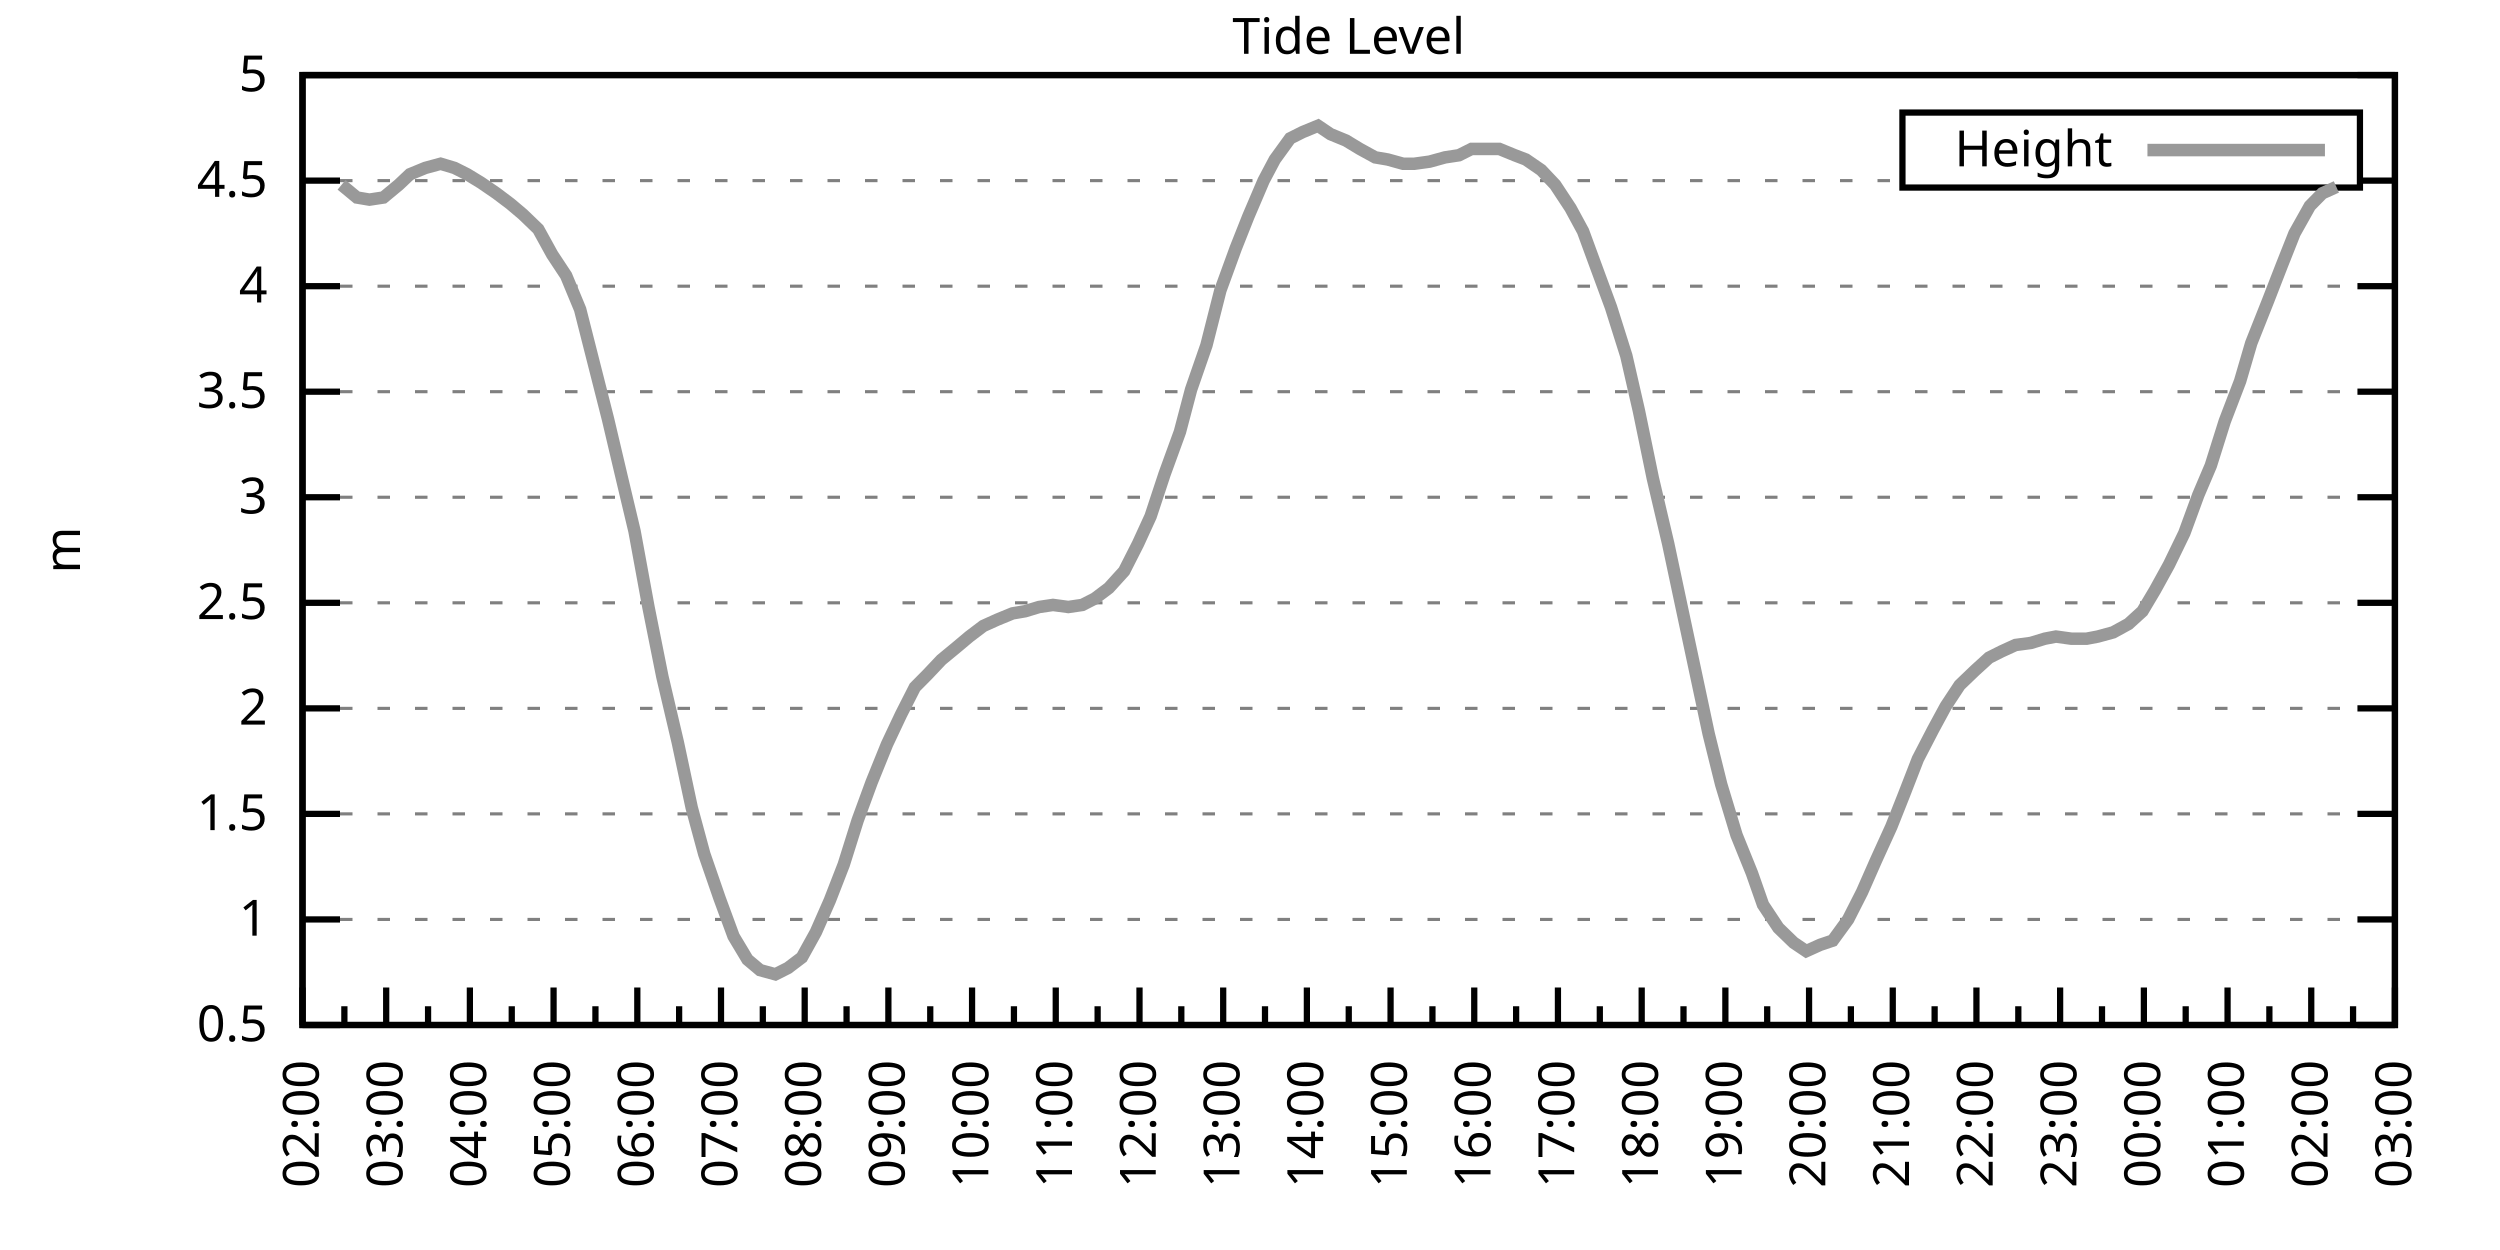
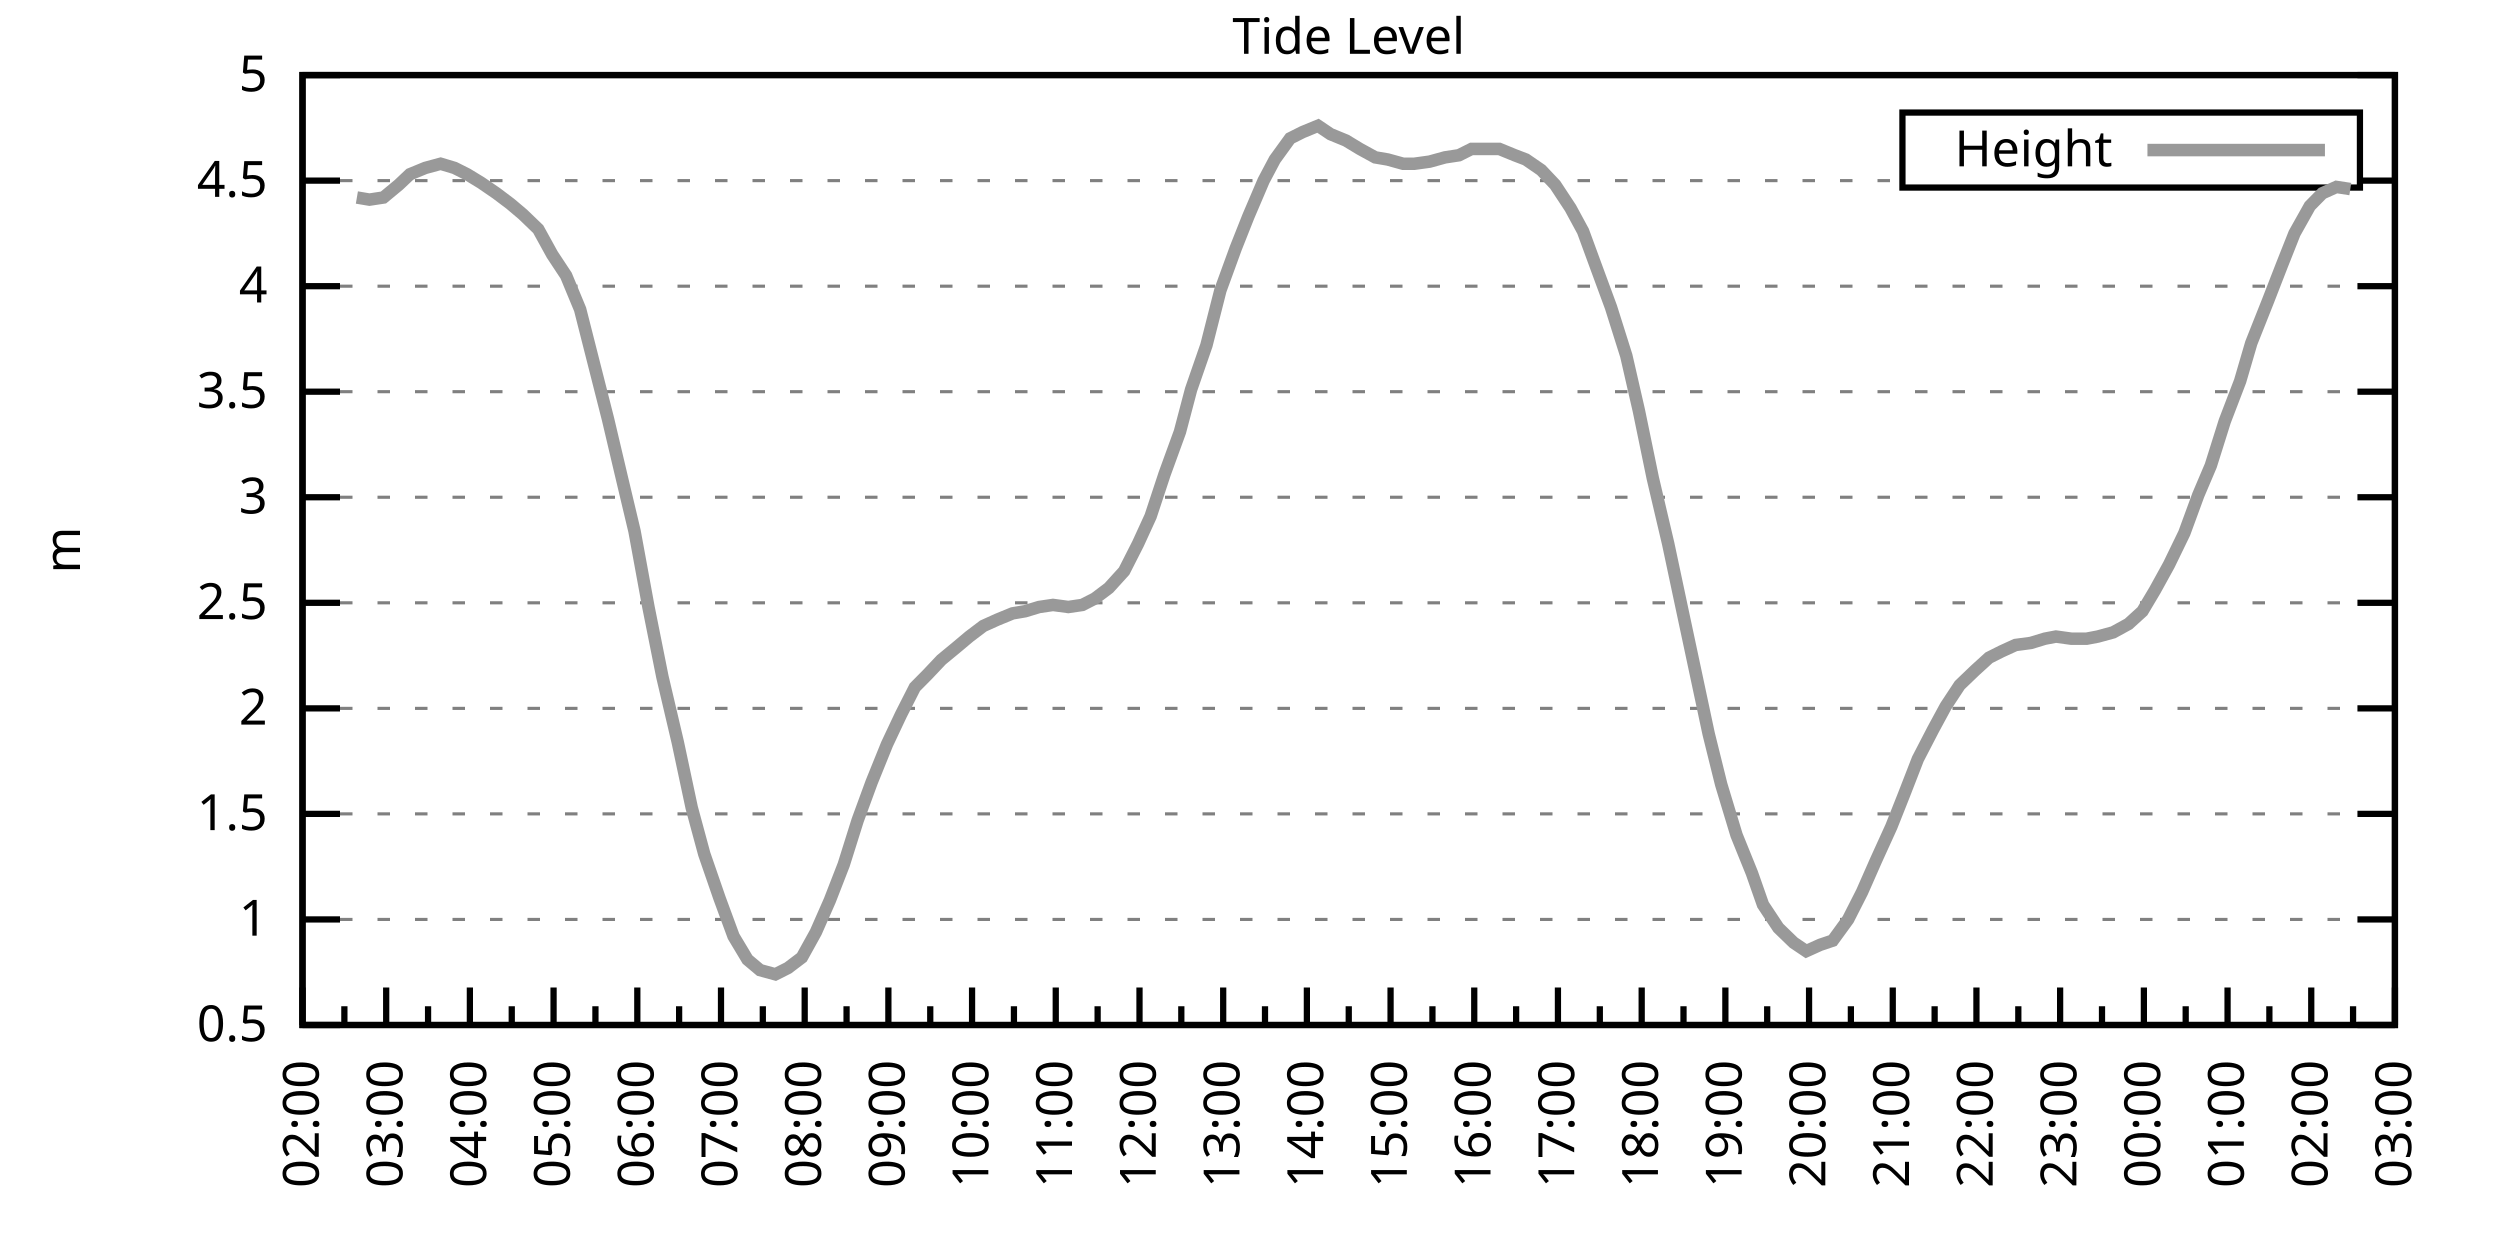
<svg xmlns="http://www.w3.org/2000/svg" xmlns:xlink="http://www.w3.org/1999/xlink" width="400" height="200" viewBox="0 0 400 200">
  <g id="gnuplot_canvas">
    <rect x="0" y="0" width="400" height="200" fill="none" />
    <defs>
      <circle id="gpDot" r="0.5" stroke-width="0.5" stroke="currentColor" />
      <path id="gpPt0" stroke-width="0.333" stroke="currentColor" d="M-1,0 h2 M0,-1 v2" />
      <path id="gpPt1" stroke-width="0.333" stroke="currentColor" d="M-1,-1 L1,1 M1,-1 L-1,1" />
      <path id="gpPt2" stroke-width="0.333" stroke="currentColor" d="M-1,0 L1,0 M0,-1 L0,1 M-1,-1 L1,1 M-1,1 L1,-1" />
      <rect id="gpPt3" stroke-width="0.333" stroke="currentColor" x="-1" y="-1" width="2" height="2" />
      <rect id="gpPt4" stroke-width="0.333" stroke="currentColor" fill="currentColor" x="-1" y="-1" width="2" height="2" />
      <circle id="gpPt5" stroke-width="0.333" stroke="currentColor" cx="0" cy="0" r="1" />
      <use xlink:href="#gpPt5" id="gpPt6" fill="currentColor" stroke="none" />
      <path id="gpPt7" stroke-width="0.333" stroke="currentColor" d="M0,-1.33 L-1.33,0.67 L1.33,0.67 z" />
      <use xlink:href="#gpPt7" id="gpPt8" fill="currentColor" stroke="none" />
      <use xlink:href="#gpPt7" id="gpPt9" stroke="currentColor" transform="rotate(180)" />
      <use xlink:href="#gpPt9" id="gpPt10" fill="currentColor" stroke="none" />
      <use xlink:href="#gpPt3" id="gpPt11" stroke="currentColor" transform="rotate(45)" />
      <use xlink:href="#gpPt11" id="gpPt12" fill="currentColor" stroke="none" />
      <path id="gpPt13" stroke-width="0.333" stroke="currentColor" d="M0,1.330 L1.265,0.411 L0.782,-1.067 L-0.782,-1.076 L-1.265,0.411 z" />
      <use xlink:href="#gpPt13" id="gpPt14" fill="currentColor" stroke="none" />
      <filter id="textbox" filterUnits="objectBoundingBox" x="0" y="0" height="1" width="1">
        <feFlood flood-color="white" flood-opacity="1" result="bgnd" />
        <feComposite in="SourceGraphic" in2="bgnd" operator="atop" />
      </filter>
      <filter id="greybox" filterUnits="objectBoundingBox" x="0" y="0" height="1" width="1">
        <feFlood flood-color="lightgrey" flood-opacity="1" result="grey" />
        <feComposite in="SourceGraphic" in2="grey" operator="atop" />
      </filter>
    </defs>
    <g fill="none" color="white" stroke="currentColor" stroke-width="1.00" stroke-linecap="butt" stroke-linejoin="miter">
</g>
    <g fill="none" color="black" stroke="currentColor" stroke-width="1.00" stroke-linecap="butt" stroke-linejoin="miter">
      <g stroke="none" shape-rendering="crispEdges">
        <polygon fill="rgb(255, 255, 255)" points="48.40,164.00 383.18,164.00 383.18,12.02 48.40,12.02 " />
      </g>
    </g>
    <g fill="none" color="black" stroke="currentColor" stroke-width="1.00" stroke-linecap="butt" stroke-linejoin="miter">
</g>
    <g fill="none" color="black" stroke="black" stroke-width="0.50" stroke-linecap="butt" stroke-linejoin="miter">
</g>
    <g fill="none" color="gray" stroke="currentColor" stroke-width="0.50" stroke-linecap="butt" stroke-linejoin="miter">
      <path stroke="gray" stroke-dasharray="2,4" class="gridline" d="M48.40,164.00 L383.19,164.00  " />
    </g>
    <g fill="none" color="gray" stroke="gray" stroke-width="1.00" stroke-linecap="butt" stroke-linejoin="miter">
</g>
    <g fill="none" color="black" stroke="currentColor" stroke-width="1.00" stroke-linecap="butt" stroke-linejoin="miter">
      <path stroke="black" d="M48.40,164.00 L54.40,164.00 M383.19,164.00 L377.19,164.00  " />
      <g transform="translate(42.80,166.60)" stroke="none" fill="black" font-family="Sans" font-size="8.00" text-anchor="end">
        <text>
          <tspan font-family="Sans"> 0.5</tspan>
        </text>
      </g>
    </g>
    <g fill="none" color="black" stroke="currentColor" stroke-width="1.00" stroke-linecap="butt" stroke-linejoin="miter">
</g>
    <g fill="none" color="black" stroke="black" stroke-width="0.50" stroke-linecap="butt" stroke-linejoin="miter">
</g>
    <g fill="none" color="gray" stroke="currentColor" stroke-width="0.50" stroke-linecap="butt" stroke-linejoin="miter">
      <path stroke="gray" stroke-dasharray="2,4" class="gridline" d="M48.40,147.11 L383.19,147.11  " />
    </g>
    <g fill="none" color="gray" stroke="gray" stroke-width="1.00" stroke-linecap="butt" stroke-linejoin="miter">
</g>
    <g fill="none" color="black" stroke="currentColor" stroke-width="1.00" stroke-linecap="butt" stroke-linejoin="miter">
      <path stroke="black" d="M48.40,147.11 L54.40,147.11 M383.19,147.11 L377.19,147.11  " />
      <g transform="translate(42.80,149.71)" stroke="none" fill="black" font-family="Sans" font-size="8.00" text-anchor="end">
        <text>
          <tspan font-family="Sans"> 1</tspan>
        </text>
      </g>
    </g>
    <g fill="none" color="black" stroke="currentColor" stroke-width="1.00" stroke-linecap="butt" stroke-linejoin="miter">
</g>
    <g fill="none" color="black" stroke="black" stroke-width="0.50" stroke-linecap="butt" stroke-linejoin="miter">
</g>
    <g fill="none" color="gray" stroke="currentColor" stroke-width="0.50" stroke-linecap="butt" stroke-linejoin="miter">
      <path stroke="gray" stroke-dasharray="2,4" class="gridline" d="M48.40,130.22 L383.19,130.22  " />
    </g>
    <g fill="none" color="gray" stroke="gray" stroke-width="1.00" stroke-linecap="butt" stroke-linejoin="miter">
</g>
    <g fill="none" color="black" stroke="currentColor" stroke-width="1.00" stroke-linecap="butt" stroke-linejoin="miter">
      <path stroke="black" d="M48.40,130.22 L54.40,130.22 M383.19,130.22 L377.19,130.22  " />
      <g transform="translate(42.80,132.82)" stroke="none" fill="black" font-family="Sans" font-size="8.00" text-anchor="end">
        <text>
          <tspan font-family="Sans"> 1.5</tspan>
        </text>
      </g>
    </g>
    <g fill="none" color="black" stroke="currentColor" stroke-width="1.00" stroke-linecap="butt" stroke-linejoin="miter">
</g>
    <g fill="none" color="black" stroke="black" stroke-width="0.50" stroke-linecap="butt" stroke-linejoin="miter">
</g>
    <g fill="none" color="gray" stroke="currentColor" stroke-width="0.50" stroke-linecap="butt" stroke-linejoin="miter">
      <path stroke="gray" stroke-dasharray="2,4" class="gridline" d="M48.40,113.34 L383.19,113.34  " />
    </g>
    <g fill="none" color="gray" stroke="gray" stroke-width="1.00" stroke-linecap="butt" stroke-linejoin="miter">
</g>
    <g fill="none" color="black" stroke="currentColor" stroke-width="1.00" stroke-linecap="butt" stroke-linejoin="miter">
      <path stroke="black" d="M48.40,113.34 L54.40,113.34 M383.19,113.34 L377.19,113.34  " />
      <g transform="translate(42.80,115.94)" stroke="none" fill="black" font-family="Sans" font-size="8.00" text-anchor="end">
        <text>
          <tspan font-family="Sans"> 2</tspan>
        </text>
      </g>
    </g>
    <g fill="none" color="black" stroke="currentColor" stroke-width="1.00" stroke-linecap="butt" stroke-linejoin="miter">
</g>
    <g fill="none" color="black" stroke="black" stroke-width="0.50" stroke-linecap="butt" stroke-linejoin="miter">
</g>
    <g fill="none" color="gray" stroke="currentColor" stroke-width="0.50" stroke-linecap="butt" stroke-linejoin="miter">
      <path stroke="gray" stroke-dasharray="2,4" class="gridline" d="M48.40,96.45 L383.19,96.45  " />
    </g>
    <g fill="none" color="gray" stroke="gray" stroke-width="1.00" stroke-linecap="butt" stroke-linejoin="miter">
</g>
    <g fill="none" color="black" stroke="currentColor" stroke-width="1.00" stroke-linecap="butt" stroke-linejoin="miter">
      <path stroke="black" d="M48.40,96.45 L54.40,96.45 M383.19,96.45 L377.19,96.45  " />
      <g transform="translate(42.80,99.05)" stroke="none" fill="black" font-family="Sans" font-size="8.00" text-anchor="end">
        <text>
          <tspan font-family="Sans"> 2.5</tspan>
        </text>
      </g>
    </g>
    <g fill="none" color="black" stroke="currentColor" stroke-width="1.00" stroke-linecap="butt" stroke-linejoin="miter">
</g>
    <g fill="none" color="black" stroke="black" stroke-width="0.50" stroke-linecap="butt" stroke-linejoin="miter">
</g>
    <g fill="none" color="gray" stroke="currentColor" stroke-width="0.50" stroke-linecap="butt" stroke-linejoin="miter">
      <path stroke="gray" stroke-dasharray="2,4" class="gridline" d="M48.40,79.56 L383.19,79.56  " />
    </g>
    <g fill="none" color="gray" stroke="gray" stroke-width="1.00" stroke-linecap="butt" stroke-linejoin="miter">
</g>
    <g fill="none" color="black" stroke="currentColor" stroke-width="1.00" stroke-linecap="butt" stroke-linejoin="miter">
      <path stroke="black" d="M48.40,79.56 L54.40,79.56 M383.19,79.56 L377.19,79.56  " />
      <g transform="translate(42.80,82.16)" stroke="none" fill="black" font-family="Sans" font-size="8.00" text-anchor="end">
        <text>
          <tspan font-family="Sans"> 3</tspan>
        </text>
      </g>
    </g>
    <g fill="none" color="black" stroke="currentColor" stroke-width="1.00" stroke-linecap="butt" stroke-linejoin="miter">
</g>
    <g fill="none" color="black" stroke="black" stroke-width="0.50" stroke-linecap="butt" stroke-linejoin="miter">
</g>
    <g fill="none" color="gray" stroke="currentColor" stroke-width="0.50" stroke-linecap="butt" stroke-linejoin="miter">
      <path stroke="gray" stroke-dasharray="2,4" class="gridline" d="M48.40,62.67 L383.19,62.67  " />
    </g>
    <g fill="none" color="gray" stroke="gray" stroke-width="1.00" stroke-linecap="butt" stroke-linejoin="miter">
</g>
    <g fill="none" color="black" stroke="currentColor" stroke-width="1.00" stroke-linecap="butt" stroke-linejoin="miter">
      <path stroke="black" d="M48.40,62.67 L54.40,62.67 M383.19,62.67 L377.19,62.67  " />
      <g transform="translate(42.80,65.27)" stroke="none" fill="black" font-family="Sans" font-size="8.00" text-anchor="end">
        <text>
          <tspan font-family="Sans"> 3.5</tspan>
        </text>
      </g>
    </g>
    <g fill="none" color="black" stroke="currentColor" stroke-width="1.00" stroke-linecap="butt" stroke-linejoin="miter">
</g>
    <g fill="none" color="black" stroke="black" stroke-width="0.50" stroke-linecap="butt" stroke-linejoin="miter">
</g>
    <g fill="none" color="gray" stroke="currentColor" stroke-width="0.50" stroke-linecap="butt" stroke-linejoin="miter">
      <path stroke="gray" stroke-dasharray="2,4" class="gridline" d="M48.40,45.79 L383.19,45.79  " />
    </g>
    <g fill="none" color="gray" stroke="gray" stroke-width="1.00" stroke-linecap="butt" stroke-linejoin="miter">
</g>
    <g fill="none" color="black" stroke="currentColor" stroke-width="1.00" stroke-linecap="butt" stroke-linejoin="miter">
      <path stroke="black" d="M48.40,45.79 L54.40,45.79 M383.19,45.79 L377.19,45.79  " />
      <g transform="translate(42.80,48.39)" stroke="none" fill="black" font-family="Sans" font-size="8.00" text-anchor="end">
        <text>
          <tspan font-family="Sans"> 4</tspan>
        </text>
      </g>
    </g>
    <g fill="none" color="black" stroke="currentColor" stroke-width="1.00" stroke-linecap="butt" stroke-linejoin="miter">
</g>
    <g fill="none" color="black" stroke="black" stroke-width="0.50" stroke-linecap="butt" stroke-linejoin="miter">
</g>
    <g fill="none" color="gray" stroke="currentColor" stroke-width="0.50" stroke-linecap="butt" stroke-linejoin="miter">
      <path stroke="gray" stroke-dasharray="2,4" class="gridline" d="M48.40,28.90 L304.39,28.90 M377.59,28.90 L383.19,28.90  " />
    </g>
    <g fill="none" color="gray" stroke="gray" stroke-width="1.00" stroke-linecap="butt" stroke-linejoin="miter">
</g>
    <g fill="none" color="black" stroke="currentColor" stroke-width="1.00" stroke-linecap="butt" stroke-linejoin="miter">
      <path stroke="black" d="M48.40,28.90 L54.40,28.90 M383.19,28.90 L377.19,28.90  " />
      <g transform="translate(42.80,31.50)" stroke="none" fill="black" font-family="Sans" font-size="8.00" text-anchor="end">
        <text>
          <tspan font-family="Sans"> 4.5</tspan>
        </text>
      </g>
    </g>
    <g fill="none" color="black" stroke="currentColor" stroke-width="1.00" stroke-linecap="butt" stroke-linejoin="miter">
</g>
    <g fill="none" color="black" stroke="black" stroke-width="0.50" stroke-linecap="butt" stroke-linejoin="miter">
</g>
    <g fill="none" color="gray" stroke="currentColor" stroke-width="0.50" stroke-linecap="butt" stroke-linejoin="miter">
      <path stroke="gray" stroke-dasharray="2,4" class="gridline" d="M48.40,12.01 L383.19,12.01  " />
    </g>
    <g fill="none" color="gray" stroke="gray" stroke-width="1.00" stroke-linecap="butt" stroke-linejoin="miter">
</g>
    <g fill="none" color="black" stroke="currentColor" stroke-width="1.00" stroke-linecap="butt" stroke-linejoin="miter">
      <path stroke="black" d="M48.40,12.01 L54.40,12.01 M383.19,12.01 L377.19,12.01  " />
      <g transform="translate(42.80,14.61)" stroke="none" fill="black" font-family="Sans" font-size="8.00" text-anchor="end">
        <text>
          <tspan font-family="Sans"> 5</tspan>
        </text>
      </g>
    </g>
    <g fill="none" color="black" stroke="currentColor" stroke-width="1.00" stroke-linecap="butt" stroke-linejoin="miter">
      <path stroke="black" d="M48.40,164.00 L48.40,158.00  " />
      <g transform="translate(51.00,169.60) rotate(270)" stroke="none" fill="black" font-family="Sans" font-size="8.00" text-anchor="end">
        <text>
          <tspan font-family="Sans">02:00</tspan>
        </text>
      </g>
    </g>
    <g fill="none" color="black" stroke="currentColor" stroke-width="1.00" stroke-linecap="butt" stroke-linejoin="miter">
      <path stroke="black" d="M55.10,164.00 L55.10,161.00 M61.79,164.00 L61.79,158.00  " />
      <g transform="translate(64.39,169.60) rotate(270)" stroke="none" fill="black" font-family="Sans" font-size="8.00" text-anchor="end">
        <text>
          <tspan font-family="Sans">03:00</tspan>
        </text>
      </g>
    </g>
    <g fill="none" color="black" stroke="currentColor" stroke-width="1.00" stroke-linecap="butt" stroke-linejoin="miter">
      <path stroke="black" d="M68.49,164.00 L68.49,161.00 M75.18,164.00 L75.18,158.00  " />
      <g transform="translate(77.78,169.60) rotate(270)" stroke="none" fill="black" font-family="Sans" font-size="8.00" text-anchor="end">
        <text>
          <tspan font-family="Sans">04:00</tspan>
        </text>
      </g>
    </g>
    <g fill="none" color="black" stroke="currentColor" stroke-width="1.00" stroke-linecap="butt" stroke-linejoin="miter">
      <path stroke="black" d="M81.88,164.00 L81.88,161.00 M88.57,164.00 L88.57,158.00  " />
      <g transform="translate(91.17,169.60) rotate(270)" stroke="none" fill="black" font-family="Sans" font-size="8.00" text-anchor="end">
        <text>
          <tspan font-family="Sans">05:00</tspan>
        </text>
      </g>
    </g>
    <g fill="none" color="black" stroke="currentColor" stroke-width="1.00" stroke-linecap="butt" stroke-linejoin="miter">
      <path stroke="black" d="M95.27,164.00 L95.27,161.00 M101.97,164.00 L101.97,158.00  " />
      <g transform="translate(104.57,169.60) rotate(270)" stroke="none" fill="black" font-family="Sans" font-size="8.00" text-anchor="end">
        <text>
          <tspan font-family="Sans">06:00</tspan>
        </text>
      </g>
    </g>
    <g fill="none" color="black" stroke="currentColor" stroke-width="1.00" stroke-linecap="butt" stroke-linejoin="miter">
      <path stroke="black" d="M108.66,164.00 L108.66,161.00 M115.36,164.00 L115.36,158.00  " />
      <g transform="translate(117.96,169.60) rotate(270)" stroke="none" fill="black" font-family="Sans" font-size="8.00" text-anchor="end">
        <text>
          <tspan font-family="Sans">07:00</tspan>
        </text>
      </g>
    </g>
    <g fill="none" color="black" stroke="currentColor" stroke-width="1.00" stroke-linecap="butt" stroke-linejoin="miter">
      <path stroke="black" d="M122.05,164.00 L122.05,161.00 M128.75,164.00 L128.75,158.00  " />
      <g transform="translate(131.35,169.60) rotate(270)" stroke="none" fill="black" font-family="Sans" font-size="8.00" text-anchor="end">
        <text>
          <tspan font-family="Sans">08:00</tspan>
        </text>
      </g>
    </g>
    <g fill="none" color="black" stroke="currentColor" stroke-width="1.00" stroke-linecap="butt" stroke-linejoin="miter">
      <path stroke="black" d="M135.45,164.00 L135.45,161.00 M142.14,164.00 L142.14,158.00  " />
      <g transform="translate(144.74,169.60) rotate(270)" stroke="none" fill="black" font-family="Sans" font-size="8.00" text-anchor="end">
        <text>
          <tspan font-family="Sans">09:00</tspan>
        </text>
      </g>
    </g>
    <g fill="none" color="black" stroke="currentColor" stroke-width="1.00" stroke-linecap="butt" stroke-linejoin="miter">
      <path stroke="black" d="M148.84,164.00 L148.84,161.00 M155.53,164.00 L155.53,158.00  " />
      <g transform="translate(158.13,169.60) rotate(270)" stroke="none" fill="black" font-family="Sans" font-size="8.00" text-anchor="end">
        <text>
          <tspan font-family="Sans">10:00</tspan>
        </text>
      </g>
    </g>
    <g fill="none" color="black" stroke="currentColor" stroke-width="1.00" stroke-linecap="butt" stroke-linejoin="miter">
      <path stroke="black" d="M162.23,164.00 L162.23,161.00 M168.92,164.00 L168.92,158.00  " />
      <g transform="translate(171.52,169.60) rotate(270)" stroke="none" fill="black" font-family="Sans" font-size="8.00" text-anchor="end">
        <text>
          <tspan font-family="Sans">11:00</tspan>
        </text>
      </g>
    </g>
    <g fill="none" color="black" stroke="currentColor" stroke-width="1.00" stroke-linecap="butt" stroke-linejoin="miter">
      <path stroke="black" d="M175.62,164.00 L175.62,161.00 M182.32,164.00 L182.32,158.00  " />
      <g transform="translate(184.92,169.60) rotate(270)" stroke="none" fill="black" font-family="Sans" font-size="8.00" text-anchor="end">
        <text>
          <tspan font-family="Sans">12:00</tspan>
        </text>
      </g>
    </g>
    <g fill="none" color="black" stroke="currentColor" stroke-width="1.00" stroke-linecap="butt" stroke-linejoin="miter">
      <path stroke="black" d="M189.01,164.00 L189.01,161.00 M195.71,164.00 L195.71,158.00  " />
      <g transform="translate(198.31,169.60) rotate(270)" stroke="none" fill="black" font-family="Sans" font-size="8.00" text-anchor="end">
        <text>
          <tspan font-family="Sans">13:00</tspan>
        </text>
      </g>
    </g>
    <g fill="none" color="black" stroke="currentColor" stroke-width="1.00" stroke-linecap="butt" stroke-linejoin="miter">
      <path stroke="black" d="M202.40,164.00 L202.40,161.00 M209.10,164.00 L209.10,158.00  " />
      <g transform="translate(211.70,169.60) rotate(270)" stroke="none" fill="black" font-family="Sans" font-size="8.00" text-anchor="end">
        <text>
          <tspan font-family="Sans">14:00</tspan>
        </text>
      </g>
    </g>
    <g fill="none" color="black" stroke="currentColor" stroke-width="1.00" stroke-linecap="butt" stroke-linejoin="miter">
      <path stroke="black" d="M215.80,164.00 L215.80,161.00 M222.49,164.00 L222.49,158.00  " />
      <g transform="translate(225.09,169.60) rotate(270)" stroke="none" fill="black" font-family="Sans" font-size="8.00" text-anchor="end">
        <text>
          <tspan font-family="Sans">15:00</tspan>
        </text>
      </g>
    </g>
    <g fill="none" color="black" stroke="currentColor" stroke-width="1.00" stroke-linecap="butt" stroke-linejoin="miter">
      <path stroke="black" d="M229.19,164.00 L229.19,161.00 M235.88,164.00 L235.88,158.00  " />
      <g transform="translate(238.48,169.60) rotate(270)" stroke="none" fill="black" font-family="Sans" font-size="8.00" text-anchor="end">
        <text>
          <tspan font-family="Sans">16:00</tspan>
        </text>
      </g>
    </g>
    <g fill="none" color="black" stroke="currentColor" stroke-width="1.00" stroke-linecap="butt" stroke-linejoin="miter">
      <path stroke="black" d="M242.58,164.00 L242.58,161.00 M249.27,164.00 L249.27,158.00  " />
      <g transform="translate(251.87,169.60) rotate(270)" stroke="none" fill="black" font-family="Sans" font-size="8.00" text-anchor="end">
        <text>
          <tspan font-family="Sans">17:00</tspan>
        </text>
      </g>
    </g>
    <g fill="none" color="black" stroke="currentColor" stroke-width="1.00" stroke-linecap="butt" stroke-linejoin="miter">
      <path stroke="black" d="M255.97,164.00 L255.97,161.00 M262.67,164.00 L262.67,158.00  " />
      <g transform="translate(265.27,169.60) rotate(270)" stroke="none" fill="black" font-family="Sans" font-size="8.00" text-anchor="end">
        <text>
          <tspan font-family="Sans">18:00</tspan>
        </text>
      </g>
    </g>
    <g fill="none" color="black" stroke="currentColor" stroke-width="1.00" stroke-linecap="butt" stroke-linejoin="miter">
      <path stroke="black" d="M269.36,164.00 L269.36,161.00 M276.06,164.00 L276.06,158.00  " />
      <g transform="translate(278.66,169.60) rotate(270)" stroke="none" fill="black" font-family="Sans" font-size="8.00" text-anchor="end">
        <text>
          <tspan font-family="Sans">19:00</tspan>
        </text>
      </g>
    </g>
    <g fill="none" color="black" stroke="currentColor" stroke-width="1.00" stroke-linecap="butt" stroke-linejoin="miter">
      <path stroke="black" d="M282.75,164.00 L282.75,161.00 M289.45,164.00 L289.45,158.00  " />
      <g transform="translate(292.05,169.60) rotate(270)" stroke="none" fill="black" font-family="Sans" font-size="8.00" text-anchor="end">
        <text>
          <tspan font-family="Sans">20:00</tspan>
        </text>
      </g>
    </g>
    <g fill="none" color="black" stroke="currentColor" stroke-width="1.00" stroke-linecap="butt" stroke-linejoin="miter">
      <path stroke="black" d="M296.14,164.00 L296.14,161.00 M302.84,164.00 L302.84,158.00  " />
      <g transform="translate(305.44,169.60) rotate(270)" stroke="none" fill="black" font-family="Sans" font-size="8.00" text-anchor="end">
        <text>
          <tspan font-family="Sans">21:00</tspan>
        </text>
      </g>
    </g>
    <g fill="none" color="black" stroke="currentColor" stroke-width="1.00" stroke-linecap="butt" stroke-linejoin="miter">
      <path stroke="black" d="M309.54,164.00 L309.54,161.00 M316.23,164.00 L316.23,158.00  " />
      <g transform="translate(318.83,169.60) rotate(270)" stroke="none" fill="black" font-family="Sans" font-size="8.00" text-anchor="end">
        <text>
          <tspan font-family="Sans">22:00</tspan>
        </text>
      </g>
    </g>
    <g fill="none" color="black" stroke="currentColor" stroke-width="1.00" stroke-linecap="butt" stroke-linejoin="miter">
      <path stroke="black" d="M322.93,164.00 L322.93,161.00 M329.62,164.00 L329.62,158.00  " />
      <g transform="translate(332.22,169.60) rotate(270)" stroke="none" fill="black" font-family="Sans" font-size="8.00" text-anchor="end">
        <text>
          <tspan font-family="Sans">23:00</tspan>
        </text>
      </g>
    </g>
    <g fill="none" color="black" stroke="currentColor" stroke-width="1.00" stroke-linecap="butt" stroke-linejoin="miter">
      <path stroke="black" d="M336.32,164.00 L336.32,161.00 M343.02,164.00 L343.02,158.00  " />
      <g transform="translate(345.62,169.60) rotate(270)" stroke="none" fill="black" font-family="Sans" font-size="8.00" text-anchor="end">
        <text>
          <tspan font-family="Sans">00:00</tspan>
        </text>
      </g>
    </g>
    <g fill="none" color="black" stroke="currentColor" stroke-width="1.00" stroke-linecap="butt" stroke-linejoin="miter">
      <path stroke="black" d="M349.71,164.00 L349.71,161.00 M356.41,164.00 L356.41,158.00  " />
      <g transform="translate(359.01,169.60) rotate(270)" stroke="none" fill="black" font-family="Sans" font-size="8.00" text-anchor="end">
        <text>
          <tspan font-family="Sans">01:00</tspan>
        </text>
      </g>
    </g>
    <g fill="none" color="black" stroke="currentColor" stroke-width="1.00" stroke-linecap="butt" stroke-linejoin="miter">
      <path stroke="black" d="M363.10,164.00 L363.10,161.00 M369.80,164.00 L369.80,158.00  " />
      <g transform="translate(372.40,169.60) rotate(270)" stroke="none" fill="black" font-family="Sans" font-size="8.00" text-anchor="end">
        <text>
          <tspan font-family="Sans">02:00</tspan>
        </text>
      </g>
    </g>
    <g fill="none" color="black" stroke="currentColor" stroke-width="1.00" stroke-linecap="butt" stroke-linejoin="miter">
      <path stroke="black" d="M376.49,164.00 L376.49,161.00 M383.19,164.00 L383.19,158.00  " />
      <g transform="translate(385.79,169.60) rotate(270)" stroke="none" fill="black" font-family="Sans" font-size="8.00" text-anchor="end">
        <text>
          <tspan font-family="Sans">03:00</tspan>
        </text>
      </g>
    </g>
    <g fill="none" color="black" stroke="currentColor" stroke-width="1.00" stroke-linecap="butt" stroke-linejoin="miter">
</g>
    <g fill="none" color="black" stroke="currentColor" stroke-width="1.00" stroke-linecap="butt" stroke-linejoin="miter">
      <path stroke="black" d="M48.40,12.01 L48.40,164.00 L383.19,164.00 L383.19,12.01 L48.40,12.01 Z  " />
    </g>
    <g fill="none" color="black" stroke="currentColor" stroke-width="1.00" stroke-linecap="butt" stroke-linejoin="miter">
      <g transform="translate(12.80,88.01) rotate(270)" stroke="none" fill="black" font-family="Sans" font-size="8.00" text-anchor="middle">
        <text>
          <tspan font-family="Sans">m</tspan>
        </text>
      </g>
    </g>
    <g fill="none" color="black" stroke="currentColor" stroke-width="1.00" stroke-linecap="butt" stroke-linejoin="miter">
</g>
    <g fill="none" color="black" stroke="currentColor" stroke-width="1.00" stroke-linecap="butt" stroke-linejoin="miter">
      <path stroke="black" d="M304.39,30.01 L304.39,18.01 L377.59,18.01 L377.59,30.01 L304.39,30.01 Z  " />
    </g>
    <g id="Tide_level_plot_1">
      <g fill="none" color="white" stroke="black" stroke-width="2.00" stroke-linecap="butt" stroke-linejoin="miter">
</g>
      <g fill="none" color="black" stroke="currentColor" stroke-width="2.00" stroke-linecap="butt" stroke-linejoin="miter">
        <g transform="translate(337.99,26.61)" stroke="none" fill="black" font-family="Sans" font-size="8.00" text-anchor="end">
          <text>
            <tspan font-family="Sans">Height</tspan>
          </text>
        </g>
      </g>
      <g fill="none" color="black" stroke="currentColor" stroke-width="2.00" stroke-linecap="butt" stroke-linejoin="miter">
-         <path stroke="rgb(153, 153, 153)" d="M343.59,24.01 L371.99,24.01 M54.65,29.57 L57.10,31.60 L59.11,31.94 L61.35,31.60 L63.80,29.57 L65.59,27.88   L68.04,26.87 L70.50,26.20 L72.73,26.87 L74.74,27.88 L76.97,29.24 L79.42,30.92 L81.66,32.61 L83.66,34.30   L86.12,36.67 L88.35,40.72 L90.58,44.10 L92.82,49.50 L95.05,58.28 L97.28,67.06 L99.51,76.52 L101.52,84.97   L103.75,97.12 L105.98,108.27 L108.44,118.74 L110.67,129.21 L112.68,136.64 L115.13,143.73 L117.37,149.81 L119.60,153.53   L121.61,155.22 L124.06,155.89 L126.07,154.88 L128.30,153.19 L130.54,149.14 L132.77,144.07 L135.00,138.33 L137.23,131.24   L139.46,125.16 L141.92,119.08 L144.15,114.35 L146.38,109.96 L148.39,107.93 L150.62,105.57 L153.08,103.54 L155.09,101.85   L157.32,100.16 L159.55,99.15 L162.01,98.14 L164.01,97.80 L166.25,97.12 L168.48,96.79 L170.93,97.12 L173.17,96.79   L175.17,95.77 L177.41,94.08 L179.86,91.38 L182.09,86.99 L184.10,82.60 L186.33,75.85 L188.79,69.09 L190.57,62.34   L193.03,55.24 L195.26,46.46 L197.72,39.71 L199.73,34.64 L202.18,28.90 L203.97,25.52 L206.42,22.14 L208.43,21.13   L210.88,20.12 L212.89,21.47 L215.35,22.48 L217.58,23.83 L220.04,25.18 L222.04,25.52 L224.50,26.20 L226.29,26.20   L228.74,25.86 L231.20,25.18 L233.43,24.84 L235.44,23.83 L237.89,23.83 L239.90,23.83 L242.36,24.84 L244.14,25.52   L246.60,27.21 L248.83,29.57 L251.28,33.29 L253.29,37.00 L255.52,43.08 L257.76,49.16 L260.21,56.93 L262.22,65.71   L264.45,76.52 L266.91,86.99 L268.92,96.45 L271.15,106.92 L273.38,117.39 L275.39,125.50 L277.84,133.60 L280.30,139.68   L282.08,144.75 L284.54,148.46 L286.99,150.83 L289.00,152.18 L291.23,151.17 L293.24,150.49 L295.70,147.11 L297.93,142.72   L300.16,137.66 L302.62,132.25 L304.63,127.18 L306.86,121.44 L309.31,116.71 L311.32,113.00 L313.55,109.62 L316.01,107.26   L318.24,105.23 L320.25,104.22 L322.48,103.20 L324.94,102.87 L327.17,102.19 L328.95,101.85 L331.41,102.19 L333.86,102.19   L335.65,101.85 L338.10,101.18 L340.56,99.83 L342.79,97.80 L344.80,94.42 L347.03,90.37 L349.49,85.30 L351.72,79.22   L353.73,74.49 L355.96,67.40 L358.42,60.98 L360.20,54.90 L362.88,48.15 L365.11,42.41 L367.12,37.34 L369.58,32.95   L371.58,30.92 L373.82,29.91  " />
+         <path stroke="rgb(153, 153, 153)" d="M343.59,24.01 L371.99,24.01 M57.10,31.60 L59.11,31.94 L61.35,31.60 L63.80,29.57 L65.59,27.88 L68.04,26.87   L70.50,26.20 L72.73,26.87 L74.74,27.88 L76.97,29.24 L79.42,30.92 L81.66,32.61 L83.66,34.30 L86.12,36.67   L88.35,40.72 L90.58,44.10 L92.82,49.50 L95.05,58.28 L97.28,67.06 L99.51,76.52 L101.52,84.97 L103.75,97.12   L105.98,108.27 L108.44,118.74 L110.67,129.21 L112.68,136.64 L115.13,143.73 L117.37,149.81 L119.60,153.53 L121.61,155.22   L124.06,155.89 L126.07,154.88 L128.30,153.19 L130.54,149.14 L132.77,144.07 L135.00,138.33 L137.23,131.24 L139.46,125.16   L141.92,119.08 L144.15,114.35 L146.38,109.96 L148.39,107.93 L150.62,105.57 L153.08,103.54 L155.09,101.85 L157.32,100.16   L159.55,99.15 L162.01,98.14 L164.01,97.80 L166.25,97.12 L168.48,96.79 L170.93,97.12 L173.17,96.79 L175.17,95.77   L177.41,94.08 L179.86,91.38 L182.09,86.99 L184.10,82.60 L186.33,75.85 L188.79,69.09 L190.57,62.34 L193.03,55.24   L195.26,46.46 L197.72,39.71 L199.73,34.64 L202.18,28.90 L203.97,25.52 L206.42,22.14 L208.43,21.13 L210.88,20.12   L212.89,21.47 L215.35,22.48 L217.58,23.83 L220.04,25.18 L222.04,25.52 L224.50,26.20 L226.29,26.20 L228.74,25.86   L231.20,25.18 L233.43,24.84 L235.44,23.83 L237.89,23.83 L239.90,23.83 L242.36,24.84 L244.14,25.52 L246.60,27.21   L248.83,29.57 L251.28,33.29 L253.29,37.00 L255.52,43.08 L257.76,49.16 L260.21,56.93 L262.22,65.71 L264.45,76.52   L266.91,86.99 L268.92,96.45 L271.15,106.92 L273.38,117.39 L275.39,125.50 L277.84,133.60 L280.30,139.68 L282.08,144.75   L284.54,148.46 L286.99,150.83 L289.00,152.18 L291.23,151.17 L293.24,150.49 L295.70,147.11 L297.93,142.72 L300.16,137.66   L302.62,132.25 L304.63,127.18 L306.86,121.44 L309.31,116.71 L311.32,113.00 L313.55,109.62 L316.01,107.26 L318.24,105.23   L320.25,104.22 L322.48,103.20 L324.94,102.87 L327.17,102.19 L328.95,101.85 L331.41,102.19 L333.86,102.19 L335.65,101.85   L338.10,101.18 L340.56,99.83 L342.79,97.80 L344.80,94.42 L347.03,90.37 L349.49,85.30 L351.72,79.22 L353.73,74.49   L355.96,67.40 L358.42,60.98 L360.20,54.90 L362.88,48.15 L365.11,42.41 L367.12,37.34 L369.58,32.95 L371.58,30.92   L373.82,29.91 L376.05,30.25  " />
      </g>
    </g>
    <g fill="none" color="black" stroke="currentColor" stroke-width="2.00" stroke-linecap="butt" stroke-linejoin="miter">
</g>
    <g fill="none" color="black" stroke="black" stroke-width="1.00" stroke-linecap="butt" stroke-linejoin="miter">
</g>
    <g fill="none" color="black" stroke="currentColor" stroke-width="1.00" stroke-linecap="butt" stroke-linejoin="miter">
      <path stroke="black" d="M48.40,12.01 L48.40,164.00 L383.19,164.00 L383.19,12.01 L48.40,12.01 Z  " />
    </g>
    <g fill="none" color="black" stroke="currentColor" stroke-width="1.00" stroke-linecap="butt" stroke-linejoin="miter">
      <g transform="translate(215.79,8.61)" stroke="none" fill="black" font-family="Sans" font-size="8.00" text-anchor="middle">
        <text>
          <tspan font-family="Sans">Tide Level</tspan>
        </text>
      </g>
    </g>
    <g fill="none" color="black" stroke="currentColor" stroke-width="1.00" stroke-linecap="butt" stroke-linejoin="miter">
</g>
  </g>
</svg>
